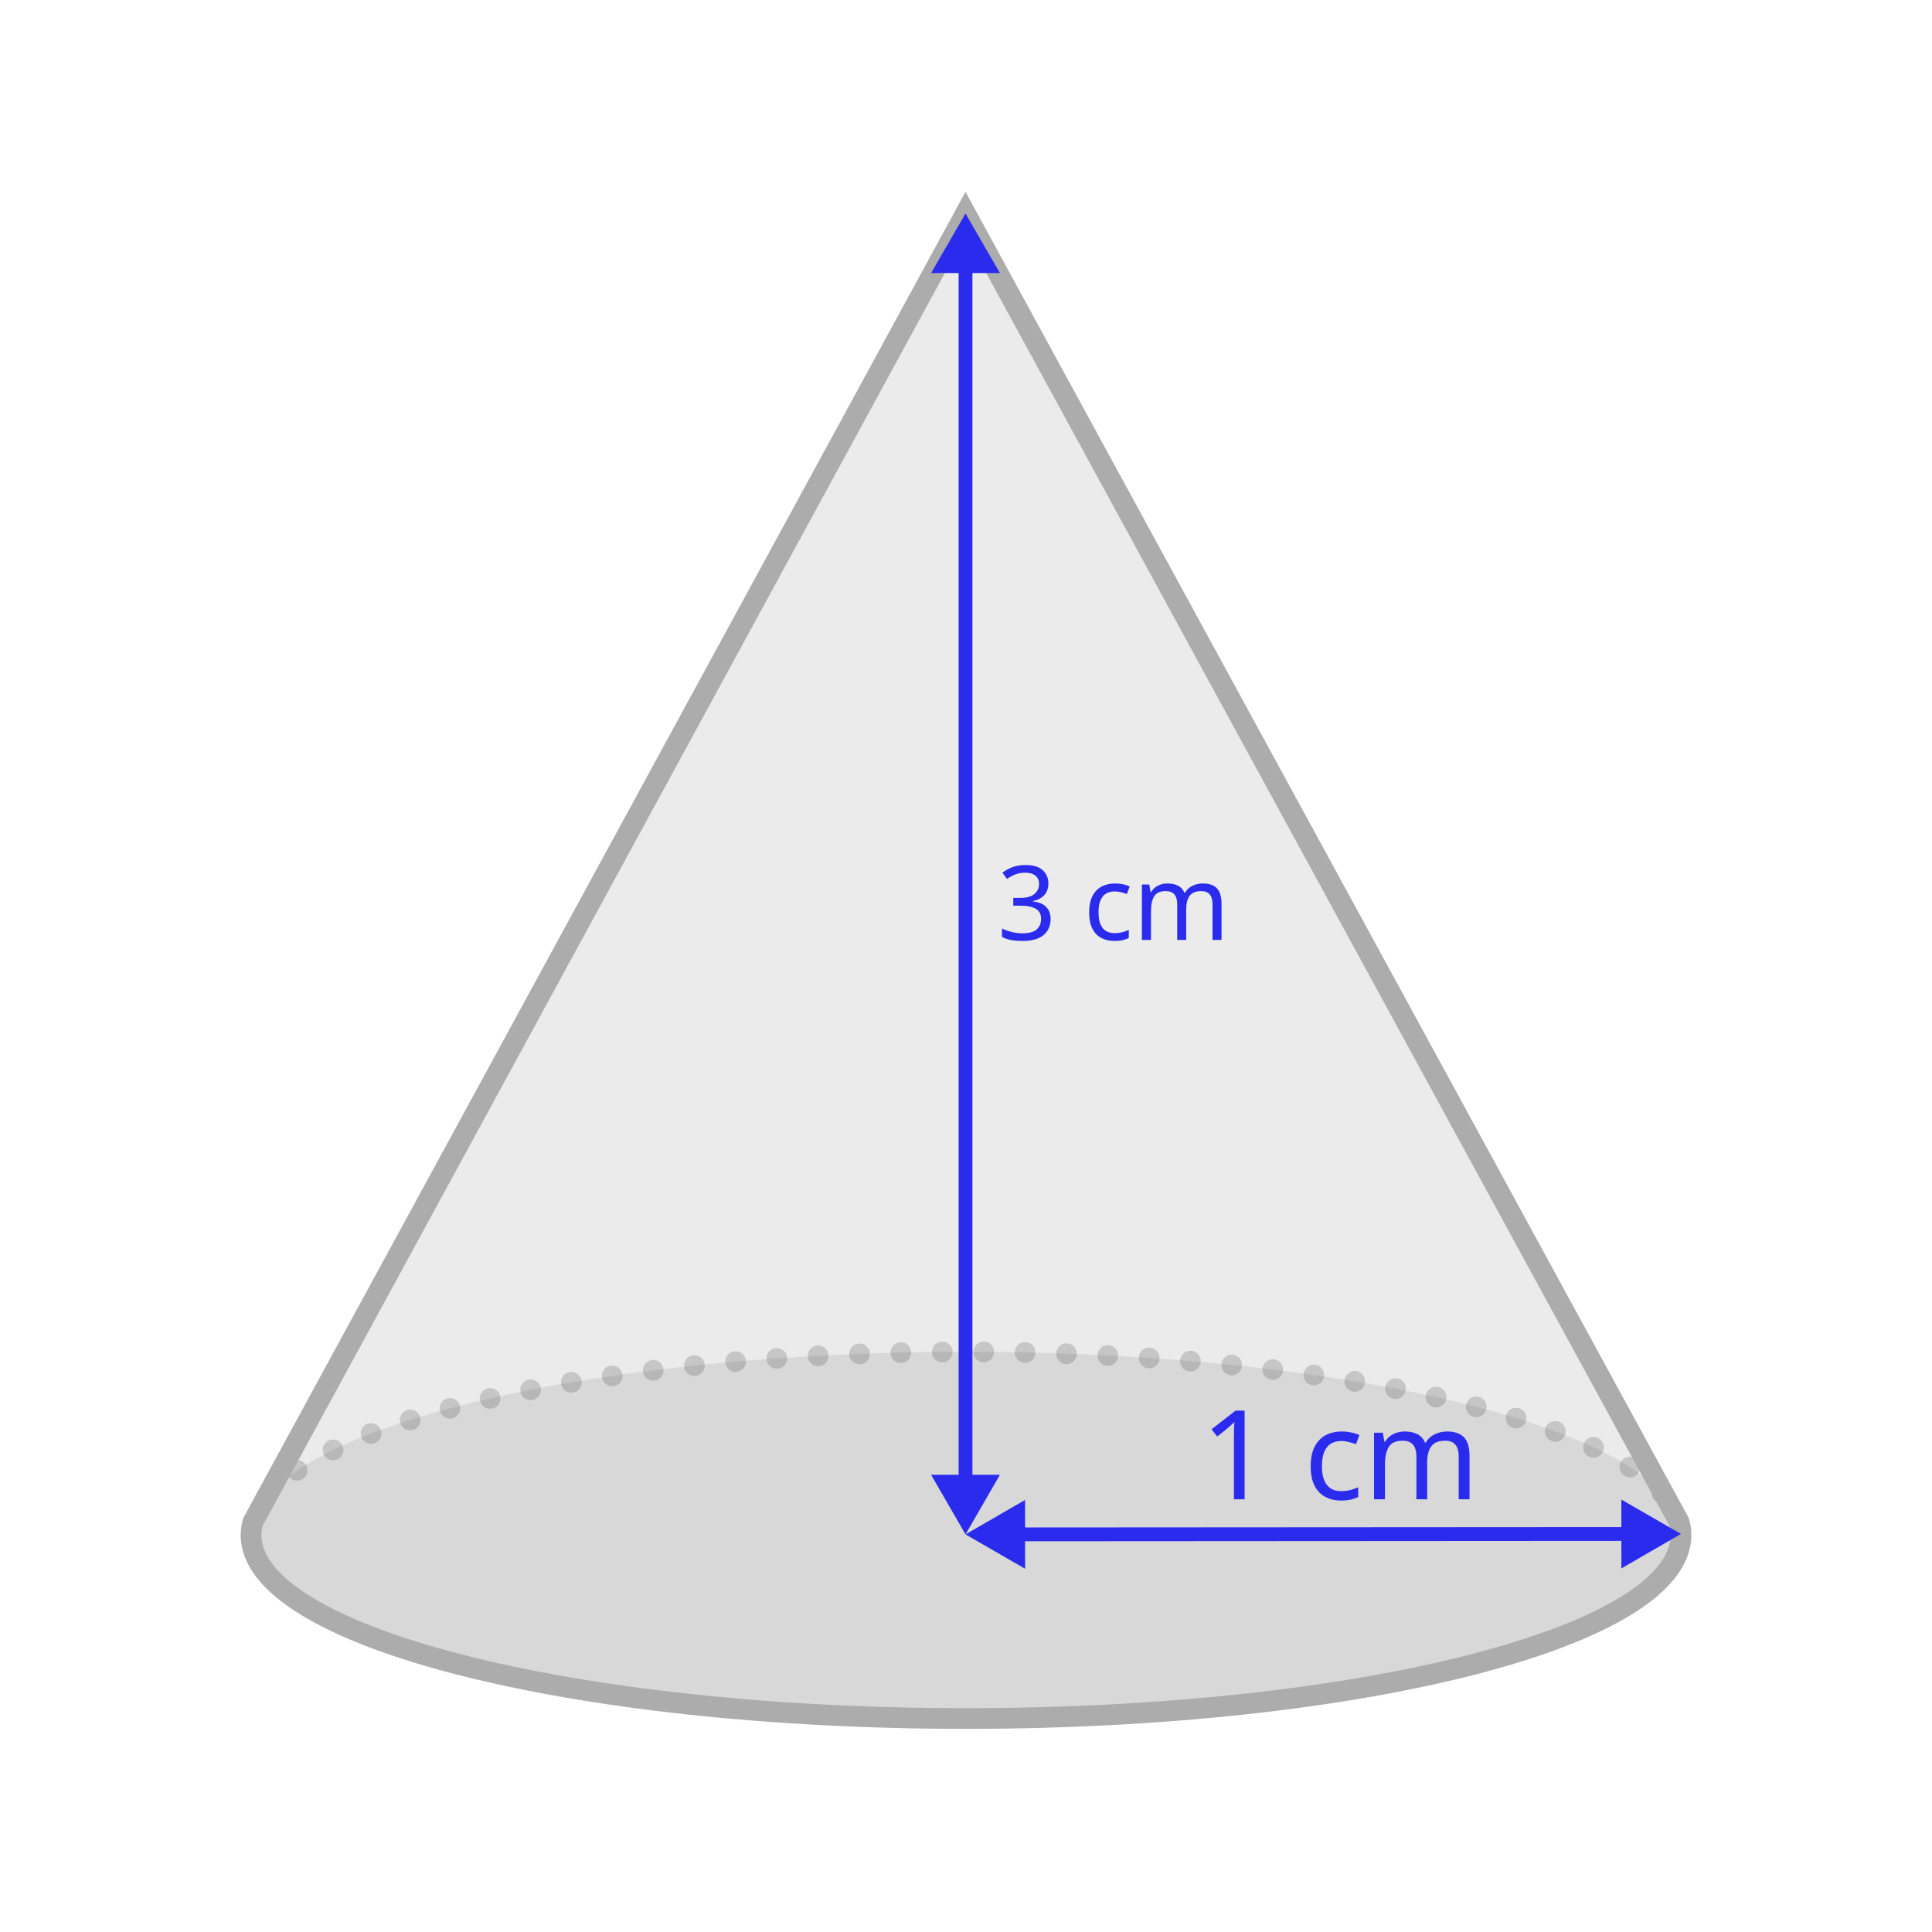
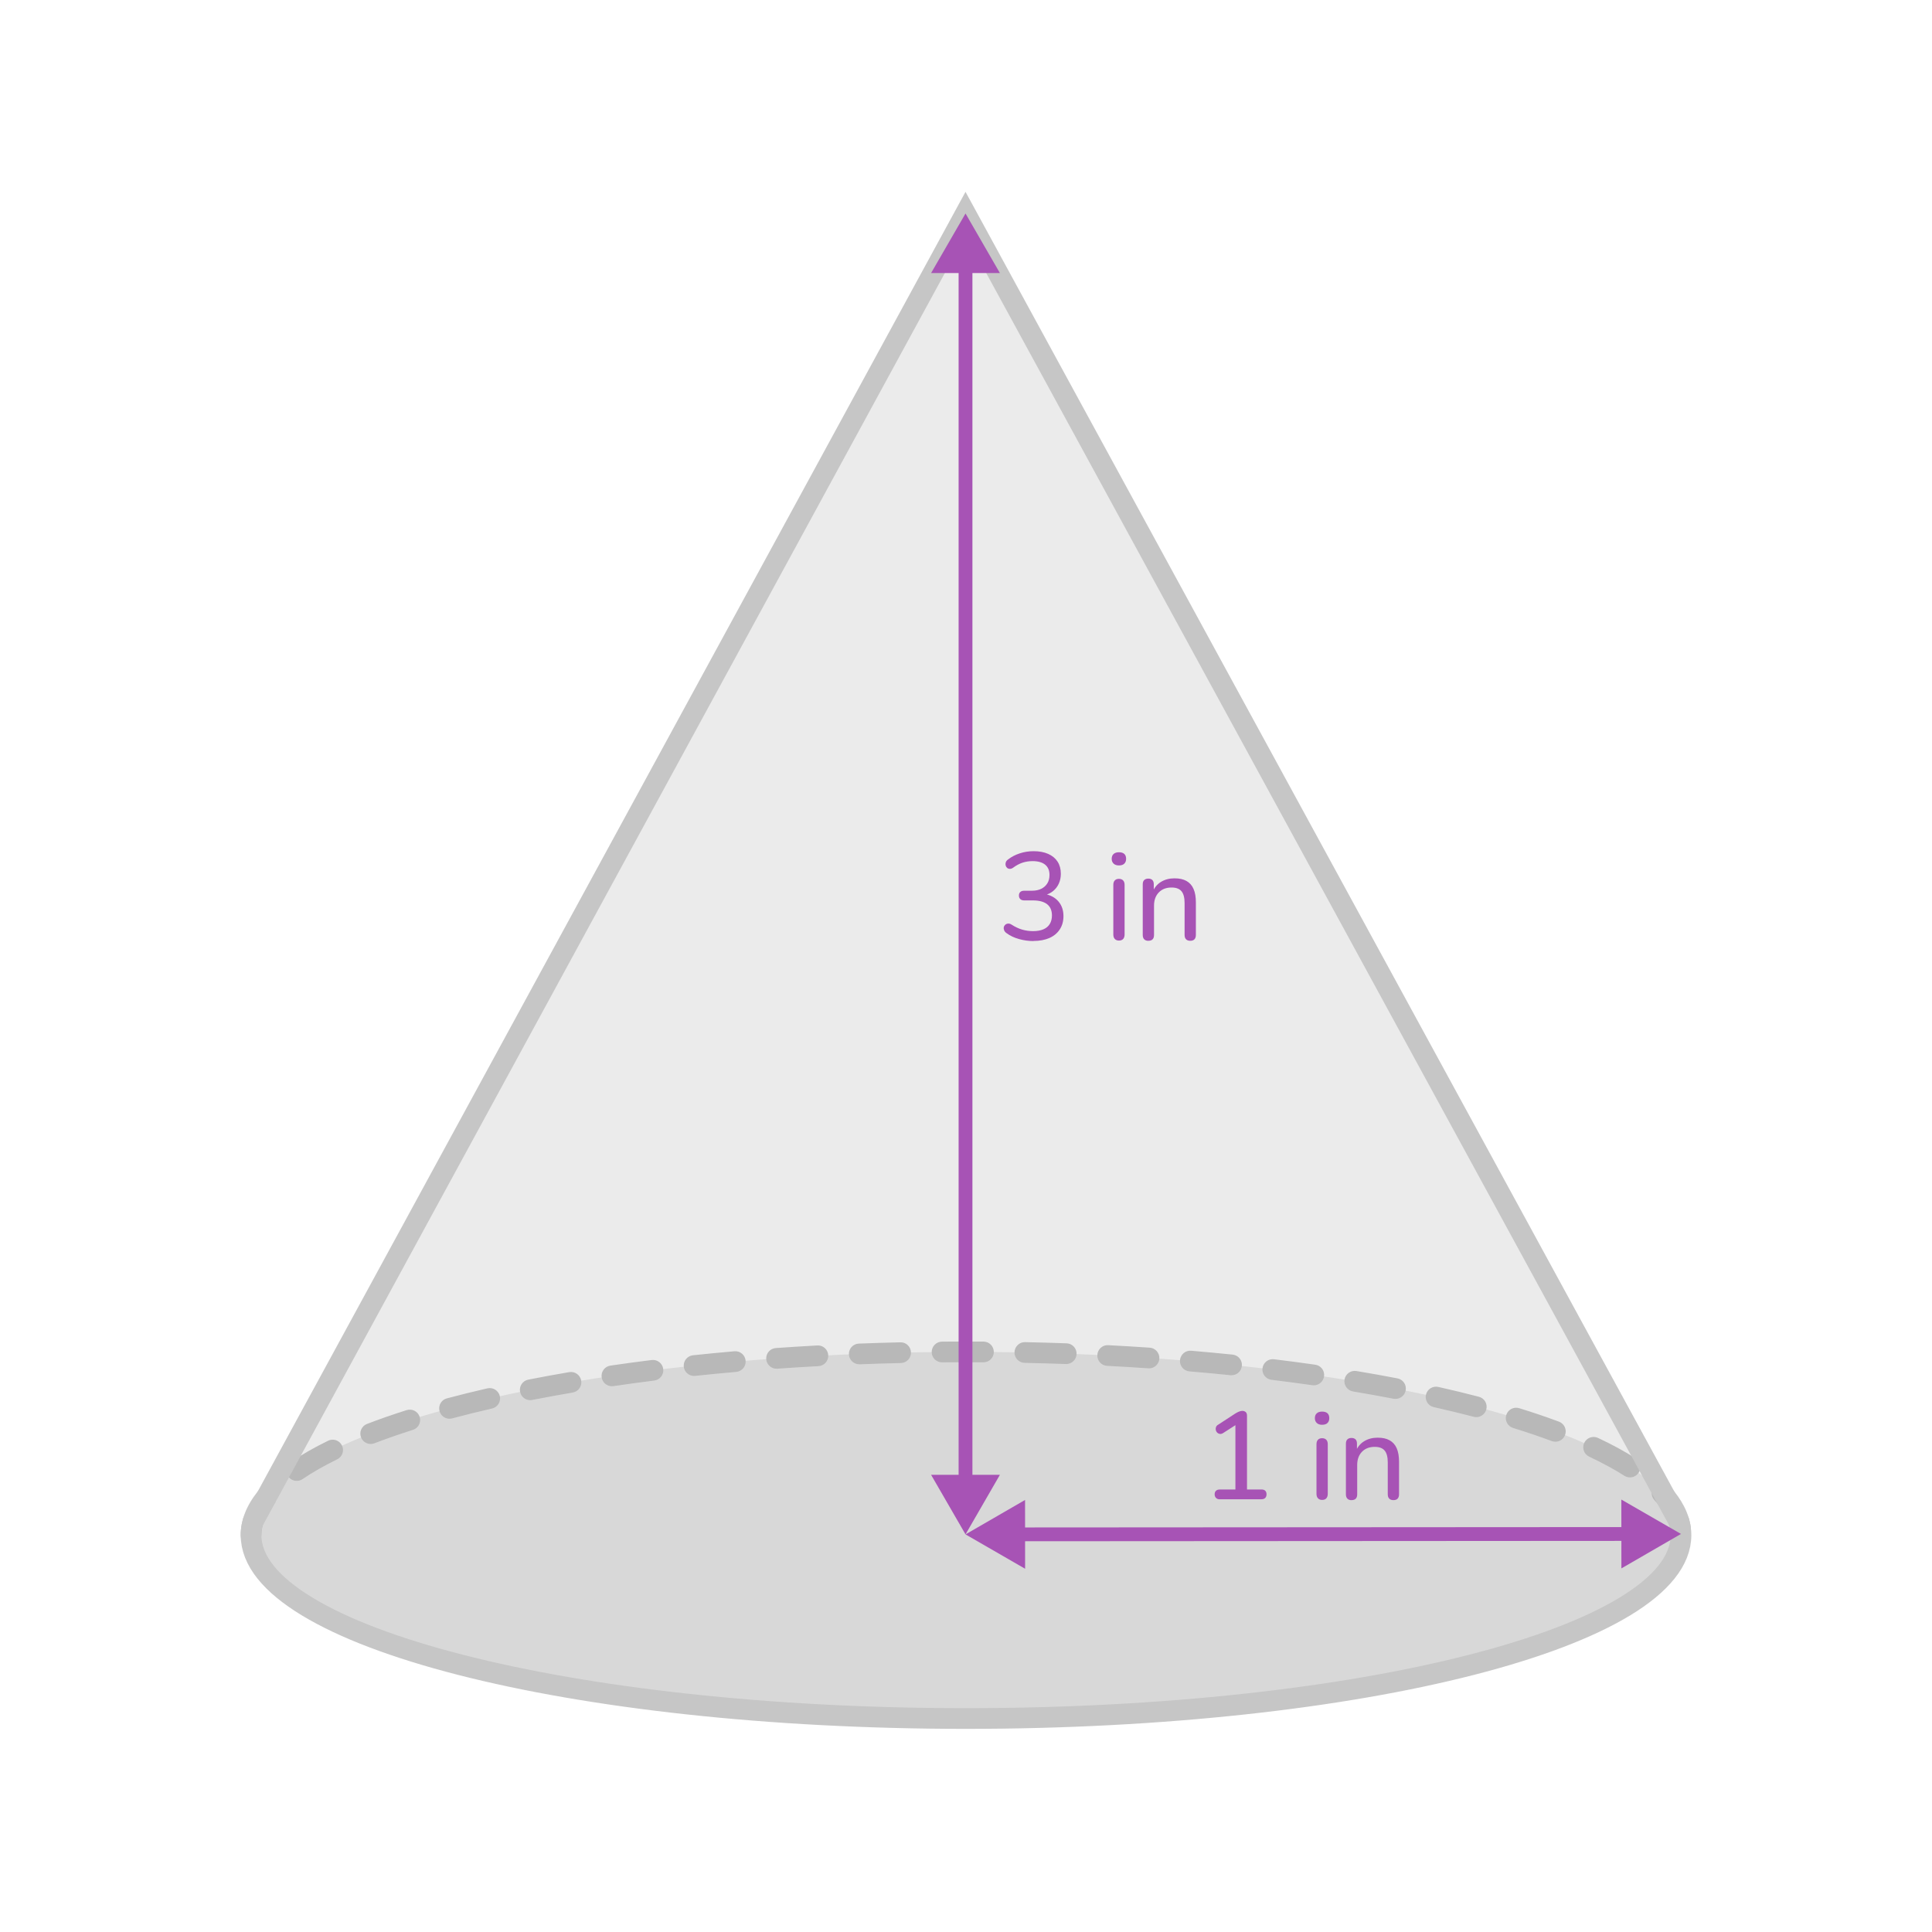
- <svg xmlns="http://www.w3.org/2000/svg" id="assets" viewBox="0 0 560 560">
+ <svg xmlns="http://www.w3.org/2000/svg" id="assets" width="560" height="560" viewBox="0 0 560 560">
  <defs>
    <style>
      .cls-1 {
+         fill: #a753b5;
+       }
+ 
+       .cls-2 {
+         stroke: #a753b5;
+         stroke-width: 4px;
+       }
+ 
+       .cls-2, .cls-3 {
+         fill: none;
+         stroke-miterlimit: 10;
+       }
+ 
+       .cls-4 {
+         fill: #989898;
+         opacity: .2;
+       }
+ 
+       .cls-3 {
+         stroke: #c6c6c6;
+         stroke-width: 6px;
+       }
+ 
+       .cls-5 {
        fill: #333;
        opacity: .1;
      }

-       .cls-2 {
-         stroke: #adacac;
-       }
- 
-       .cls-2, .cls-3 {
-         stroke-width: 6px;
-       }
- 
-       .cls-2, .cls-3, .cls-4 {
-         fill: none;
-         stroke-miterlimit: 10;
-       }
- 
-       .cls-5 {
-         font-size: 30px;
-       }
- 
-       .cls-5, .cls-6, .cls-7 {
-         fill: #2b2bed;
-       }
- 
-       .cls-5, .cls-7 {
-         font-family: Raleway-Medium, Raleway;
-         font-weight: 500;
-       }
- 
-       .cls-3 {
-         stroke: #333;
-         stroke-dasharray: 0 12;
-         stroke-linecap: round;
-       }
- 
-       .cls-3, .cls-8 {
-         opacity: .2;
-       }
- 
-       .cls-7 {
-         font-size: 36px;
-       }
- 
-       .cls-8 {
-         fill: #989898;
-       }
- 
-       .cls-4 {
-         stroke: #2b2bed;
-         stroke-width: 4px;
+       .cls-6 {
+         fill: #c6c6c6;
      }
    </style>
  </defs>
  <g id="_15" data-name="15">
    <g>
-       <ellipse class="cls-8" cx="280" cy="444.99" rx="207.24" ry="53.14" />
-       <path class="cls-3" d="M72.76,444.99c0-29.35,92.78-53.14,207.24-53.14s207.24,23.79,207.24,53.14" />
-       <path class="cls-1" d="M487.24,444.98c0,29.35-92.78,53.14-207.24,53.14s-207.23-23.79-207.23-53.14c0-1.28,.18-2.55,.53-3.81l3.92-7.2L279.86,61.87l202.93,372.1,3.92,7.2c.35,1.26,.53,2.53,.53,3.81Z" />
-       <path class="cls-2" d="M487.24,444.98c0,29.35-92.78,53.14-207.24,53.14s-207.23-23.79-207.23-53.14c0-1.28,.18-2.55,.53-3.81l3.92-7.2L279.86,61.87l202.93,372.1,3.92,7.2c.35,1.26,.53,2.53,.53,3.81Z" />
-       <text class="cls-7" transform="translate(347.97 434.58)">
-         <tspan x="0" y="0">1 cm</tspan>
-       </text>
+       <ellipse class="cls-4" cx="280" cy="444.99" rx="207.24" ry="53.14" />
+       <path class="cls-6" d="M72.76,447.99c-1.66,0-3-1.34-3-3,0-4.35,1.68-8.63,4.98-12.72,1.04-1.29,2.93-1.49,4.22-.45,1.29,1.04,1.49,2.93,.45,4.22-2.42,2.99-3.65,6.01-3.65,8.95,0,1.66-1.34,3-3,3Zm414.36-1.81c-1.48,0-2.77-1.1-2.97-2.61-.38-2.89-1.93-5.84-4.62-8.77-1.12-1.22-1.04-3.12,.18-4.24,1.22-1.12,3.12-1.04,4.24,.18,3.54,3.86,5.61,7.92,6.15,12.05,.21,1.64-.94,3.15-2.59,3.36-.13,.02-.26,.03-.39,.03Zm-401.1-16.94c-.96,0-1.9-.46-2.48-1.31-.93-1.37-.58-3.24,.79-4.17,3.09-2.1,6.72-4.17,10.78-6.16,1.49-.72,3.28-.11,4.01,1.38s.11,3.29-1.38,4.01c-3.81,1.86-7.18,3.79-10.04,5.73-.52,.35-1.1,.52-1.68,.52Zm386.43-1.01c-.55,0-1.11-.15-1.62-.47-2.94-1.88-6.37-3.74-10.19-5.54-1.5-.7-2.15-2.49-1.44-3.99,.7-1.5,2.49-2.14,3.99-1.44,4.06,1.9,7.72,3.89,10.88,5.92,1.39,.89,1.8,2.75,.91,4.14-.57,.89-1.54,1.38-2.53,1.38Zm-365-9.69c-1.21,0-2.34-.73-2.8-1.92-.6-1.55,.18-3.28,1.72-3.88,3.57-1.38,7.44-2.72,11.5-4.01,1.58-.5,3.27,.37,3.77,1.95,.5,1.58-.37,3.27-1.95,3.77-3.95,1.25-7.7,2.56-11.16,3.89-.35,.14-.72,.2-1.08,.2Zm343.39-.65c-.35,0-.7-.06-1.05-.19-3.49-1.3-7.26-2.58-11.21-3.8-1.58-.49-2.47-2.17-1.98-3.75,.49-1.58,2.17-2.47,3.75-1.98,4.05,1.25,7.93,2.56,11.53,3.91,1.55,.58,2.34,2.31,1.76,3.86-.45,1.21-1.59,1.95-2.81,1.95Zm-320.54-6.66c-1.33,0-2.54-.88-2.9-2.23-.43-1.6,.52-3.25,2.12-3.67,3.75-1,7.71-1.98,11.76-2.91,1.61-.37,3.22,.64,3.59,2.25,.37,1.62-.64,3.22-2.25,3.59-3.98,.91-7.87,1.88-11.55,2.86-.26,.07-.52,.1-.78,.1Zm297.62-.47c-.25,0-.51-.03-.76-.1-3.69-.96-7.58-1.91-11.57-2.8-1.62-.36-2.63-1.97-2.27-3.58,.36-1.62,1.97-2.63,3.58-2.27,4.06,.91,8.02,1.87,11.77,2.85,1.6,.42,2.56,2.06,2.14,3.66-.35,1.35-1.57,2.24-2.9,2.24Zm-274.23-4.92c-1.4,0-2.66-.99-2.94-2.42-.32-1.62,.74-3.2,2.36-3.52,3.84-.76,7.84-1.49,11.89-2.18,1.63-.28,3.18,.82,3.46,2.45,.28,1.63-.82,3.18-2.45,3.46-4,.68-7.95,1.41-11.73,2.15-.2,.04-.39,.06-.58,.06Zm250.81-.35c-.19,0-.38-.02-.57-.06-3.79-.73-7.74-1.44-11.74-2.11-1.63-.27-2.74-1.82-2.47-3.45,.27-1.63,1.82-2.74,3.45-2.47,4.05,.67,8.05,1.39,11.89,2.13,1.63,.31,2.69,1.89,2.38,3.51-.28,1.43-1.53,2.43-2.94,2.43Zm-227.14-3.69c-1.46,0-2.75-1.07-2.96-2.57-.24-1.64,.89-3.16,2.53-3.4,3.9-.57,7.92-1.12,11.96-1.62,1.64-.21,3.14,.96,3.35,2.6s-.96,3.14-2.6,3.35c-4,.5-7.98,1.04-11.83,1.61-.15,.02-.29,.03-.44,.03Zm203.46-.26c-.14,0-.28,0-.43-.03-3.86-.55-7.85-1.08-11.84-1.57-1.64-.2-2.82-1.7-2.61-3.34,.2-1.64,1.7-2.82,3.34-2.61,4.04,.49,8.06,1.02,11.96,1.58,1.64,.23,2.78,1.75,2.54,3.39-.21,1.5-1.5,2.58-2.97,2.58Zm-179.64-2.72c-1.52,0-2.82-1.14-2.98-2.69-.17-1.65,1.02-3.12,2.67-3.3,3.92-.41,7.95-.8,12-1.16,1.64-.15,3.11,1.08,3.25,2.73,.14,1.65-1.08,3.11-2.73,3.25-4.01,.35-8.02,.74-11.9,1.15-.11,.01-.21,.02-.32,.02Zm155.8-.19c-.1,0-.21,0-.31-.02-3.9-.4-7.91-.78-11.9-1.11-1.65-.14-2.88-1.59-2.74-3.24,.14-1.65,1.58-2.89,3.24-2.74,4.03,.34,8.07,.72,12.01,1.12,1.65,.17,2.85,1.64,2.68,3.29-.16,1.54-1.46,2.69-2.98,2.69Zm-131.89-1.9c-1.56,0-2.88-1.21-2.99-2.79-.12-1.65,1.13-3.09,2.78-3.2,3.96-.28,8.01-.53,12.03-.75,1.66-.11,3.07,1.18,3.16,2.83,.09,1.65-1.18,3.07-2.83,3.16-3.99,.21-8,.46-11.93,.74-.07,0-.14,0-.21,0Zm107.96-.12c-.07,0-.14,0-.21,0-3.93-.27-7.94-.51-11.93-.71-1.65-.08-2.93-1.5-2.84-3.15,.08-1.66,1.51-2.95,3.15-2.84,4.02,.21,8.07,.45,12.03,.72,1.65,.11,2.9,1.54,2.79,3.2-.11,1.58-1.43,2.8-2.99,2.8Zm-83.99-1.17c-1.6,0-2.93-1.27-3-2.88-.06-1.66,1.23-3.05,2.88-3.11,3.96-.15,8.01-.28,12.04-.37,1.65-.06,3.03,1.27,3.07,2.93,.04,1.66-1.27,3.03-2.93,3.07-4,.09-8.02,.22-11.95,.37-.04,0-.08,0-.12,0Zm60.01-.07s-.07,0-.11,0c-3.97-.14-8-.26-11.96-.34-1.66-.03-2.97-1.41-2.94-3.06s1.43-3,3.06-2.94c3.99,.08,8.04,.2,12.04,.34,1.66,.06,2.95,1.45,2.89,3.11-.06,1.62-1.39,2.89-3,2.89Zm-36.01-.49c-1.65,0-2.99-1.33-3-2.97-.01-1.66,1.32-3.01,2.97-3.03,4-.03,8.04-.04,12.05-.01,1.66,.01,2.99,1.36,2.98,3.02-.01,1.65-1.35,2.98-3,2.98h-.02c-3.97-.03-7.99-.02-11.96,.01h-.03Z" />
+       <path class="cls-5" d="M487.24,444.98c0,29.35-92.78,53.14-207.24,53.14s-207.23-23.79-207.23-53.14c0-1.28,.18-2.55,.53-3.81l3.92-7.2L279.86,61.87l202.93,372.1,3.92,7.2c.35,1.26,.53,2.53,.53,3.81Z" />
+       <path class="cls-3" d="M487.24,444.98c0,29.35-92.78,53.14-207.24,53.14s-207.23-23.79-207.23-53.14c0-1.28,.18-2.55,.53-3.81l3.92-7.2L279.86,61.87l202.93,372.1,3.92,7.2c.35,1.26,.53,2.53,.53,3.81Z" />
+       <g>
+         <path class="cls-1" d="M353.55,434.58c-.46,0-.82-.13-1.08-.4-.26-.26-.4-.61-.4-1.04,0-.46,.13-.8,.4-1.04,.26-.24,.62-.36,1.08-.36h4.54v-19.76h1.73l-5.26,3.38c-.34,.22-.65,.31-.95,.27-.3-.04-.56-.16-.77-.36-.22-.2-.36-.45-.43-.74-.07-.29-.05-.58,.05-.88,.11-.3,.34-.54,.7-.74l4.97-3.24c.36-.22,.7-.39,1.03-.52,.32-.13,.64-.2,.95-.2,.36,0,.67,.11,.94,.32,.26,.22,.4,.56,.4,1.04v21.42h4.18c.48,0,.85,.12,1.1,.36,.25,.24,.38,.59,.38,1.04s-.13,.81-.38,1.06c-.25,.25-.62,.38-1.1,.38h-12.06Z" />
+         <path class="cls-1" d="M383.21,412.98c-.65,0-1.16-.17-1.53-.52s-.56-.81-.56-1.39c0-.62,.19-1.1,.56-1.42,.37-.32,.88-.49,1.53-.49,.7,0,1.22,.16,1.57,.49,.35,.32,.52,.8,.52,1.42,0,.58-.17,1.04-.52,1.39s-.87,.52-1.57,.52Zm0,21.78c-.5,0-.9-.16-1.19-.47s-.43-.74-.43-1.3v-14.36c0-.58,.14-1.01,.43-1.31,.29-.3,.68-.45,1.19-.45s.94,.15,1.22,.45c.29,.3,.43,.74,.43,1.31v14.36c0,.55-.14,.98-.41,1.3-.28,.31-.69,.47-1.24,.47Z" />
+         <path class="cls-1" d="M391.74,434.83c-.5,0-.9-.14-1.19-.43-.29-.29-.43-.71-.43-1.26v-14.69c0-.55,.14-.97,.43-1.24,.29-.28,.68-.41,1.19-.41s.89,.14,1.17,.41c.28,.28,.41,.69,.41,1.24v2.95l-.4-.54c.5-1.37,1.33-2.4,2.47-3.1,1.14-.7,2.44-1.04,3.91-1.04s2.58,.25,3.49,.76,1.6,1.27,2.05,2.3,.68,2.34,.68,3.92v9.43c0,.55-.14,.97-.41,1.26-.28,.29-.68,.43-1.21,.43s-.94-.14-1.22-.43c-.29-.29-.43-.71-.43-1.26v-9.25c0-1.56-.3-2.7-.9-3.42s-1.56-1.08-2.88-1.08c-1.54,0-2.77,.47-3.69,1.42-.92,.95-1.39,2.23-1.39,3.83v8.5c0,1.13-.55,1.69-1.66,1.69Z" />
+       </g>
    </g>
    <g>
-       <line class="cls-4" x1="294.21" y1="444.74" x2="472.88" y2="444.63" />
-       <polygon class="cls-6" points="297.13 454.71 279.86 444.75 297.12 434.77 297.13 454.71" />
-       <polygon class="cls-6" points="469.97 454.61 487.24 444.62 469.96 434.66 469.97 454.61" />
+       <line class="cls-2" x1="294.21" y1="444.74" x2="472.88" y2="444.63" />
+       <polygon class="cls-1" points="297.13 454.71 279.86 444.75 297.12 434.77 297.13 454.71" />
+       <polygon class="cls-1" points="469.97 454.61 487.24 444.62 469.96 434.66 469.97 454.61" />
    </g>
  </g>
  <g>
-     <line class="cls-4" x1="279.86" y1="76.23" x2="279.86" y2="430.4" />
-     <polygon class="cls-6" points="269.88 79.15 279.86 61.88 289.83 79.15 269.88 79.15" />
-     <polygon class="cls-6" points="269.88 427.48 279.86 444.75 289.83 427.48 269.88 427.48" />
+     <line class="cls-2" x1="279.86" y1="76.23" x2="279.86" y2="430.4" />
+     <polygon class="cls-1" points="269.88 79.15 279.86 61.88 289.83 79.15 269.88 79.15" />
+     <polygon class="cls-1" points="269.88 427.48 279.86 444.75 289.83 427.48 269.88 427.48" />
  </g>
-   <text class="cls-5" transform="translate(289.08 272.45)">
-     <tspan x="0" y="0">3 cm</tspan>
-   </text>
+   <g>
+     <path class="cls-1" d="M299.55,272.77c-1.39,0-2.78-.19-4.18-.58-1.39-.38-2.6-.96-3.64-1.73-.34-.24-.56-.52-.68-.83-.12-.31-.15-.61-.09-.88,.06-.28,.2-.51,.41-.7s.48-.31,.79-.34c.31-.04,.65,.05,1.01,.27,1.03,.67,2.06,1.16,3.08,1.46,1.02,.3,2.08,.45,3.19,.45,1.17,0,2.17-.17,2.99-.52,.82-.35,1.43-.86,1.85-1.55,.42-.68,.63-1.51,.63-2.47,0-1.44-.47-2.53-1.4-3.26-.94-.73-2.3-1.1-4.1-1.1h-2.52c-.5,0-.89-.13-1.15-.38-.26-.25-.4-.59-.4-1.03,0-.46,.13-.8,.4-1.04,.26-.24,.65-.36,1.15-.36h2.23c1.06,0,1.96-.19,2.7-.56,.74-.37,1.33-.89,1.75-1.57,.42-.67,.63-1.49,.63-2.45,0-1.29-.42-2.29-1.26-2.97-.84-.68-2.05-1.03-3.64-1.03-1.03,0-2,.15-2.92,.45-.91,.3-1.84,.8-2.77,1.49-.31,.21-.62,.32-.94,.3-.31-.01-.57-.11-.77-.3-.21-.19-.34-.43-.41-.7-.07-.28-.06-.57,.04-.88,.09-.31,.31-.59,.65-.83,.98-.77,2.12-1.36,3.4-1.78,1.28-.42,2.61-.63,3.98-.63,1.66,0,3.08,.26,4.27,.79,1.19,.53,2.09,1.28,2.72,2.25,.62,.97,.94,2.14,.94,3.51,0,1.03-.19,1.97-.58,2.83-.38,.85-.93,1.57-1.64,2.16-.71,.59-1.57,1-2.57,1.24v-.4c1.75,.31,3.11,1.04,4.09,2.18,.97,1.14,1.46,2.56,1.46,4.27,0,1.46-.35,2.74-1.06,3.83s-1.71,1.93-3.01,2.5-2.83,.86-4.61,.86Z" />
+     <path class="cls-1" d="M324.32,250.85c-.65,0-1.16-.17-1.53-.52s-.56-.81-.56-1.39c0-.62,.19-1.1,.56-1.42s.88-.49,1.53-.49c.7,0,1.22,.16,1.57,.49s.52,.8,.52,1.42c0,.58-.17,1.04-.52,1.39s-.87,.52-1.57,.52Zm0,21.78c-.5,0-.9-.16-1.19-.47-.29-.31-.43-.74-.43-1.3v-14.36c0-.58,.14-1.01,.43-1.31,.29-.3,.68-.45,1.19-.45s.94,.15,1.22,.45c.29,.3,.43,.74,.43,1.31v14.36c0,.55-.14,.98-.41,1.3-.28,.31-.69,.47-1.24,.47Z" />
+     <path class="cls-1" d="M332.85,272.7c-.5,0-.9-.14-1.19-.43-.29-.29-.43-.71-.43-1.26v-14.69c0-.55,.14-.97,.43-1.24s.68-.41,1.19-.41,.89,.14,1.17,.41c.28,.28,.41,.69,.41,1.24v2.95l-.4-.54c.5-1.37,1.33-2.4,2.47-3.1s2.44-1.04,3.91-1.04,2.58,.25,3.49,.76,1.6,1.27,2.05,2.3c.46,1.03,.68,2.34,.68,3.92v9.43c0,.55-.14,.97-.41,1.26-.28,.29-.68,.43-1.21,.43s-.94-.14-1.22-.43c-.29-.29-.43-.71-.43-1.26v-9.25c0-1.56-.3-2.7-.9-3.42-.6-.72-1.56-1.08-2.88-1.08-1.54,0-2.77,.47-3.69,1.42-.92,.95-1.39,2.23-1.39,3.83v8.5c0,1.13-.55,1.69-1.66,1.69Z" />
+   </g>
</svg>
